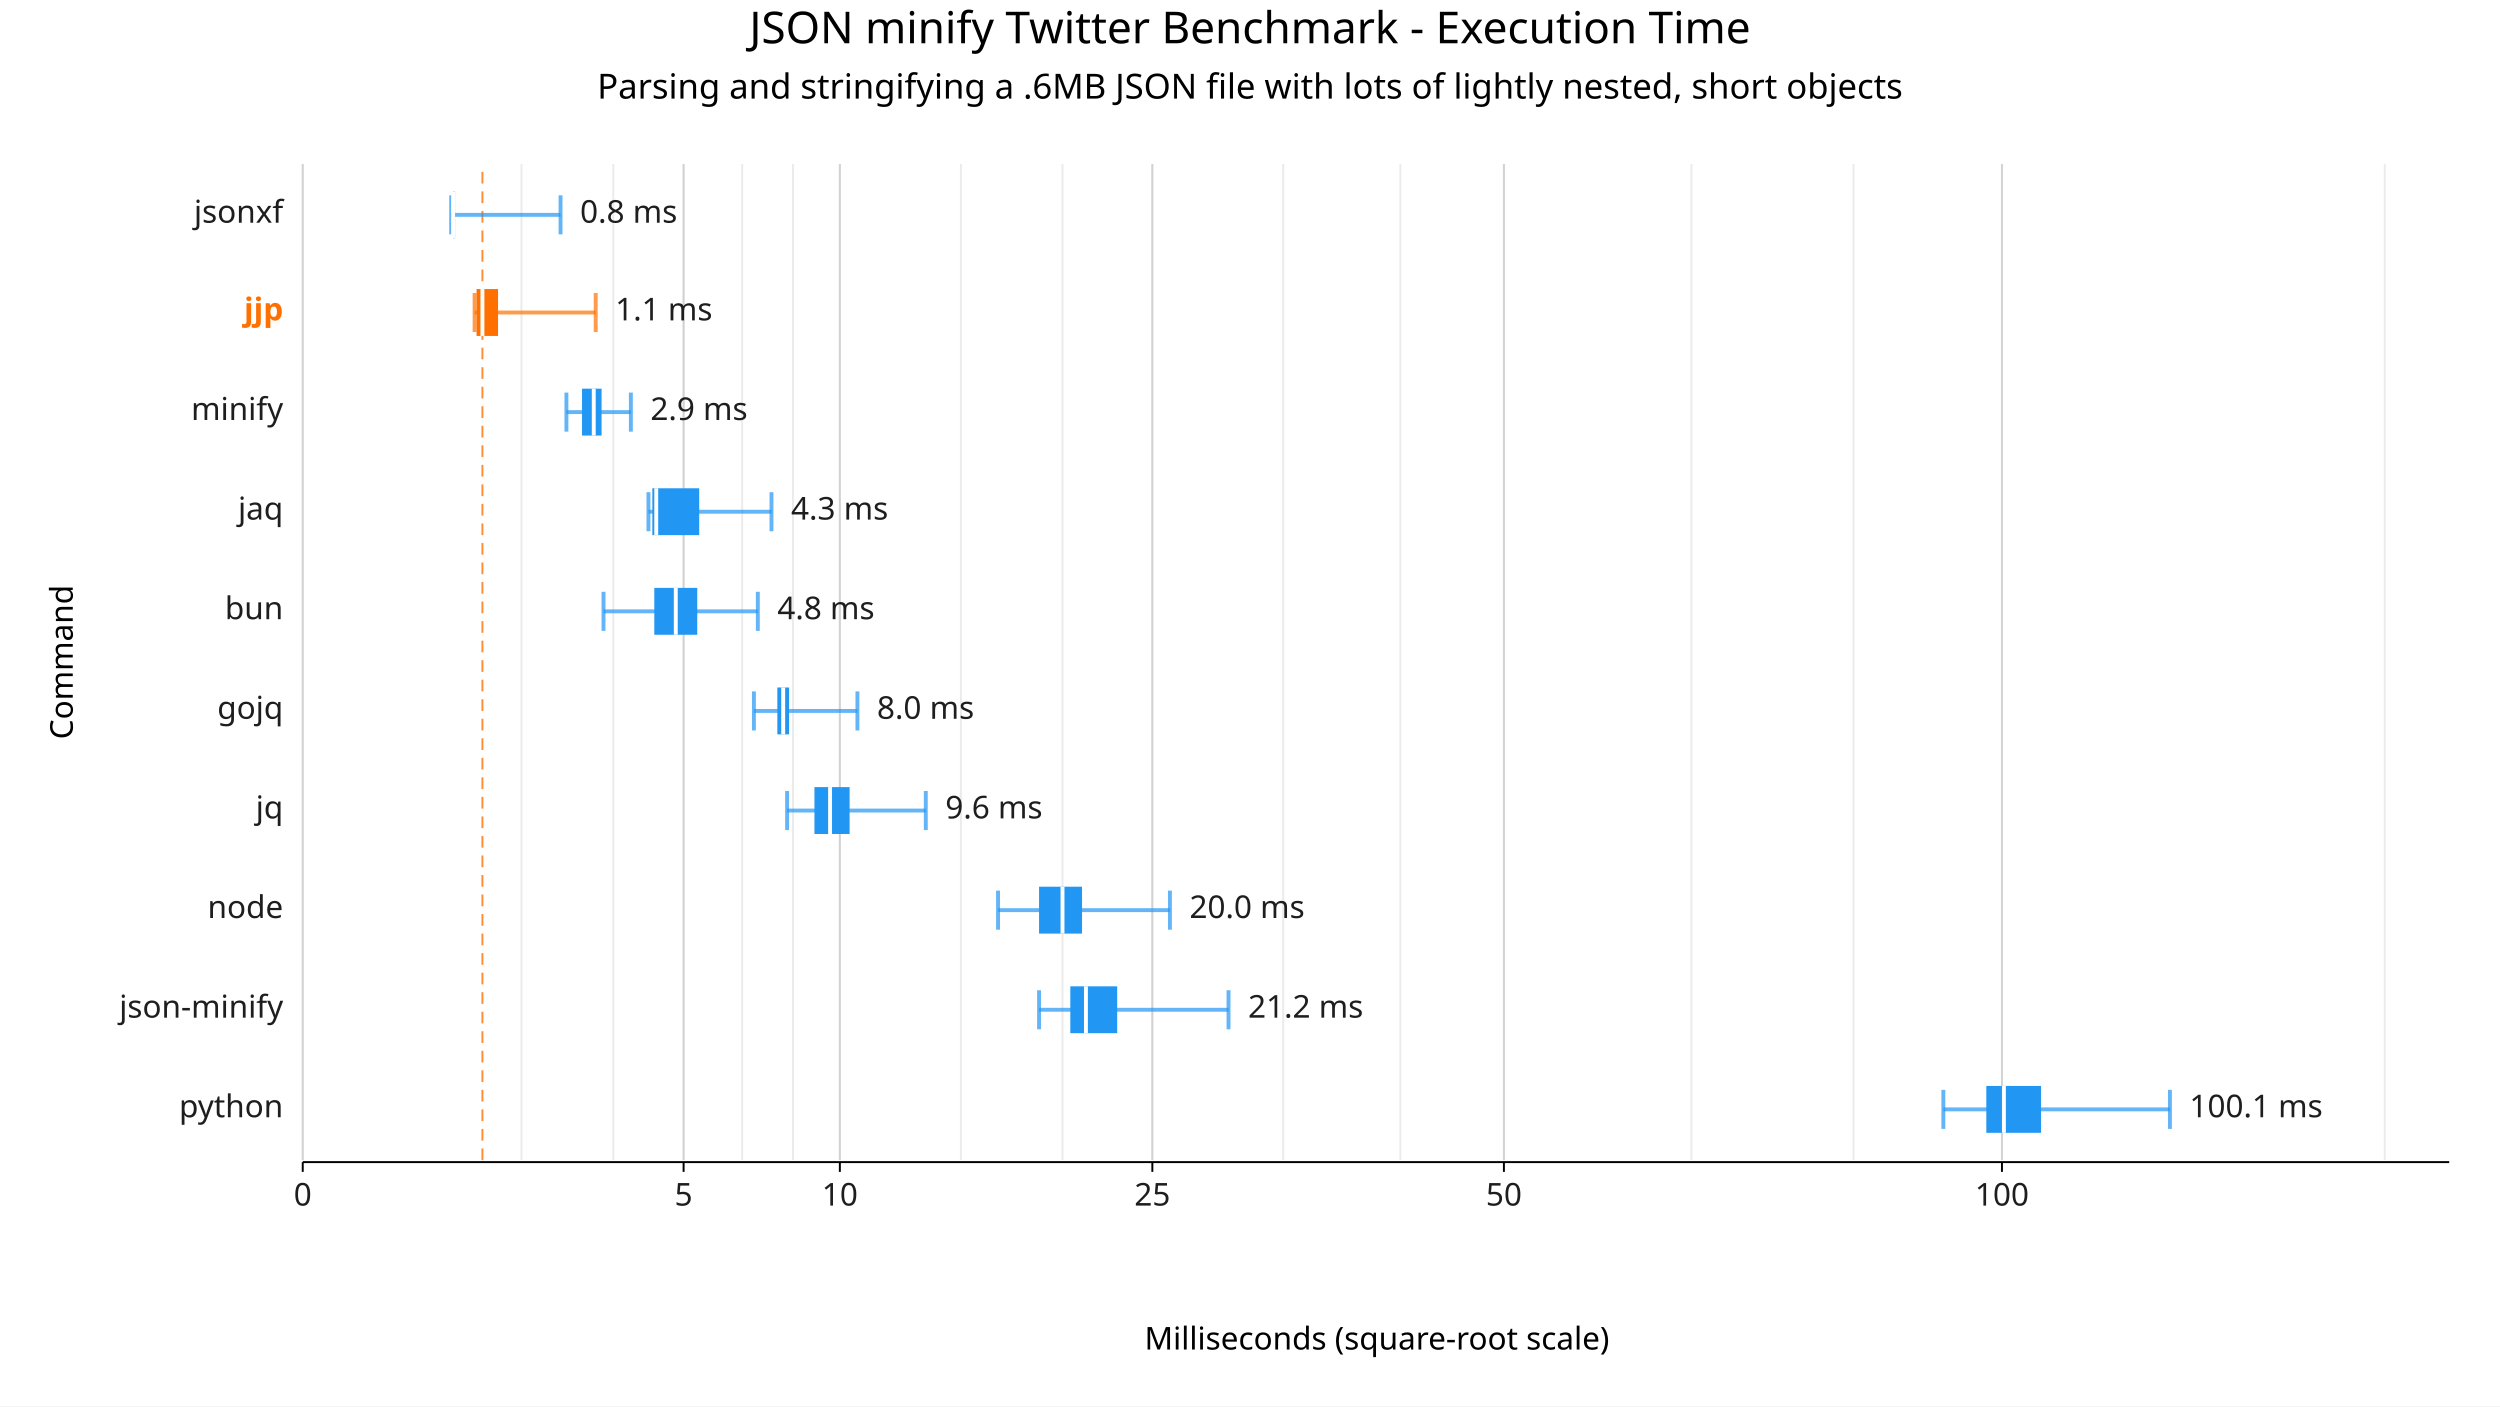
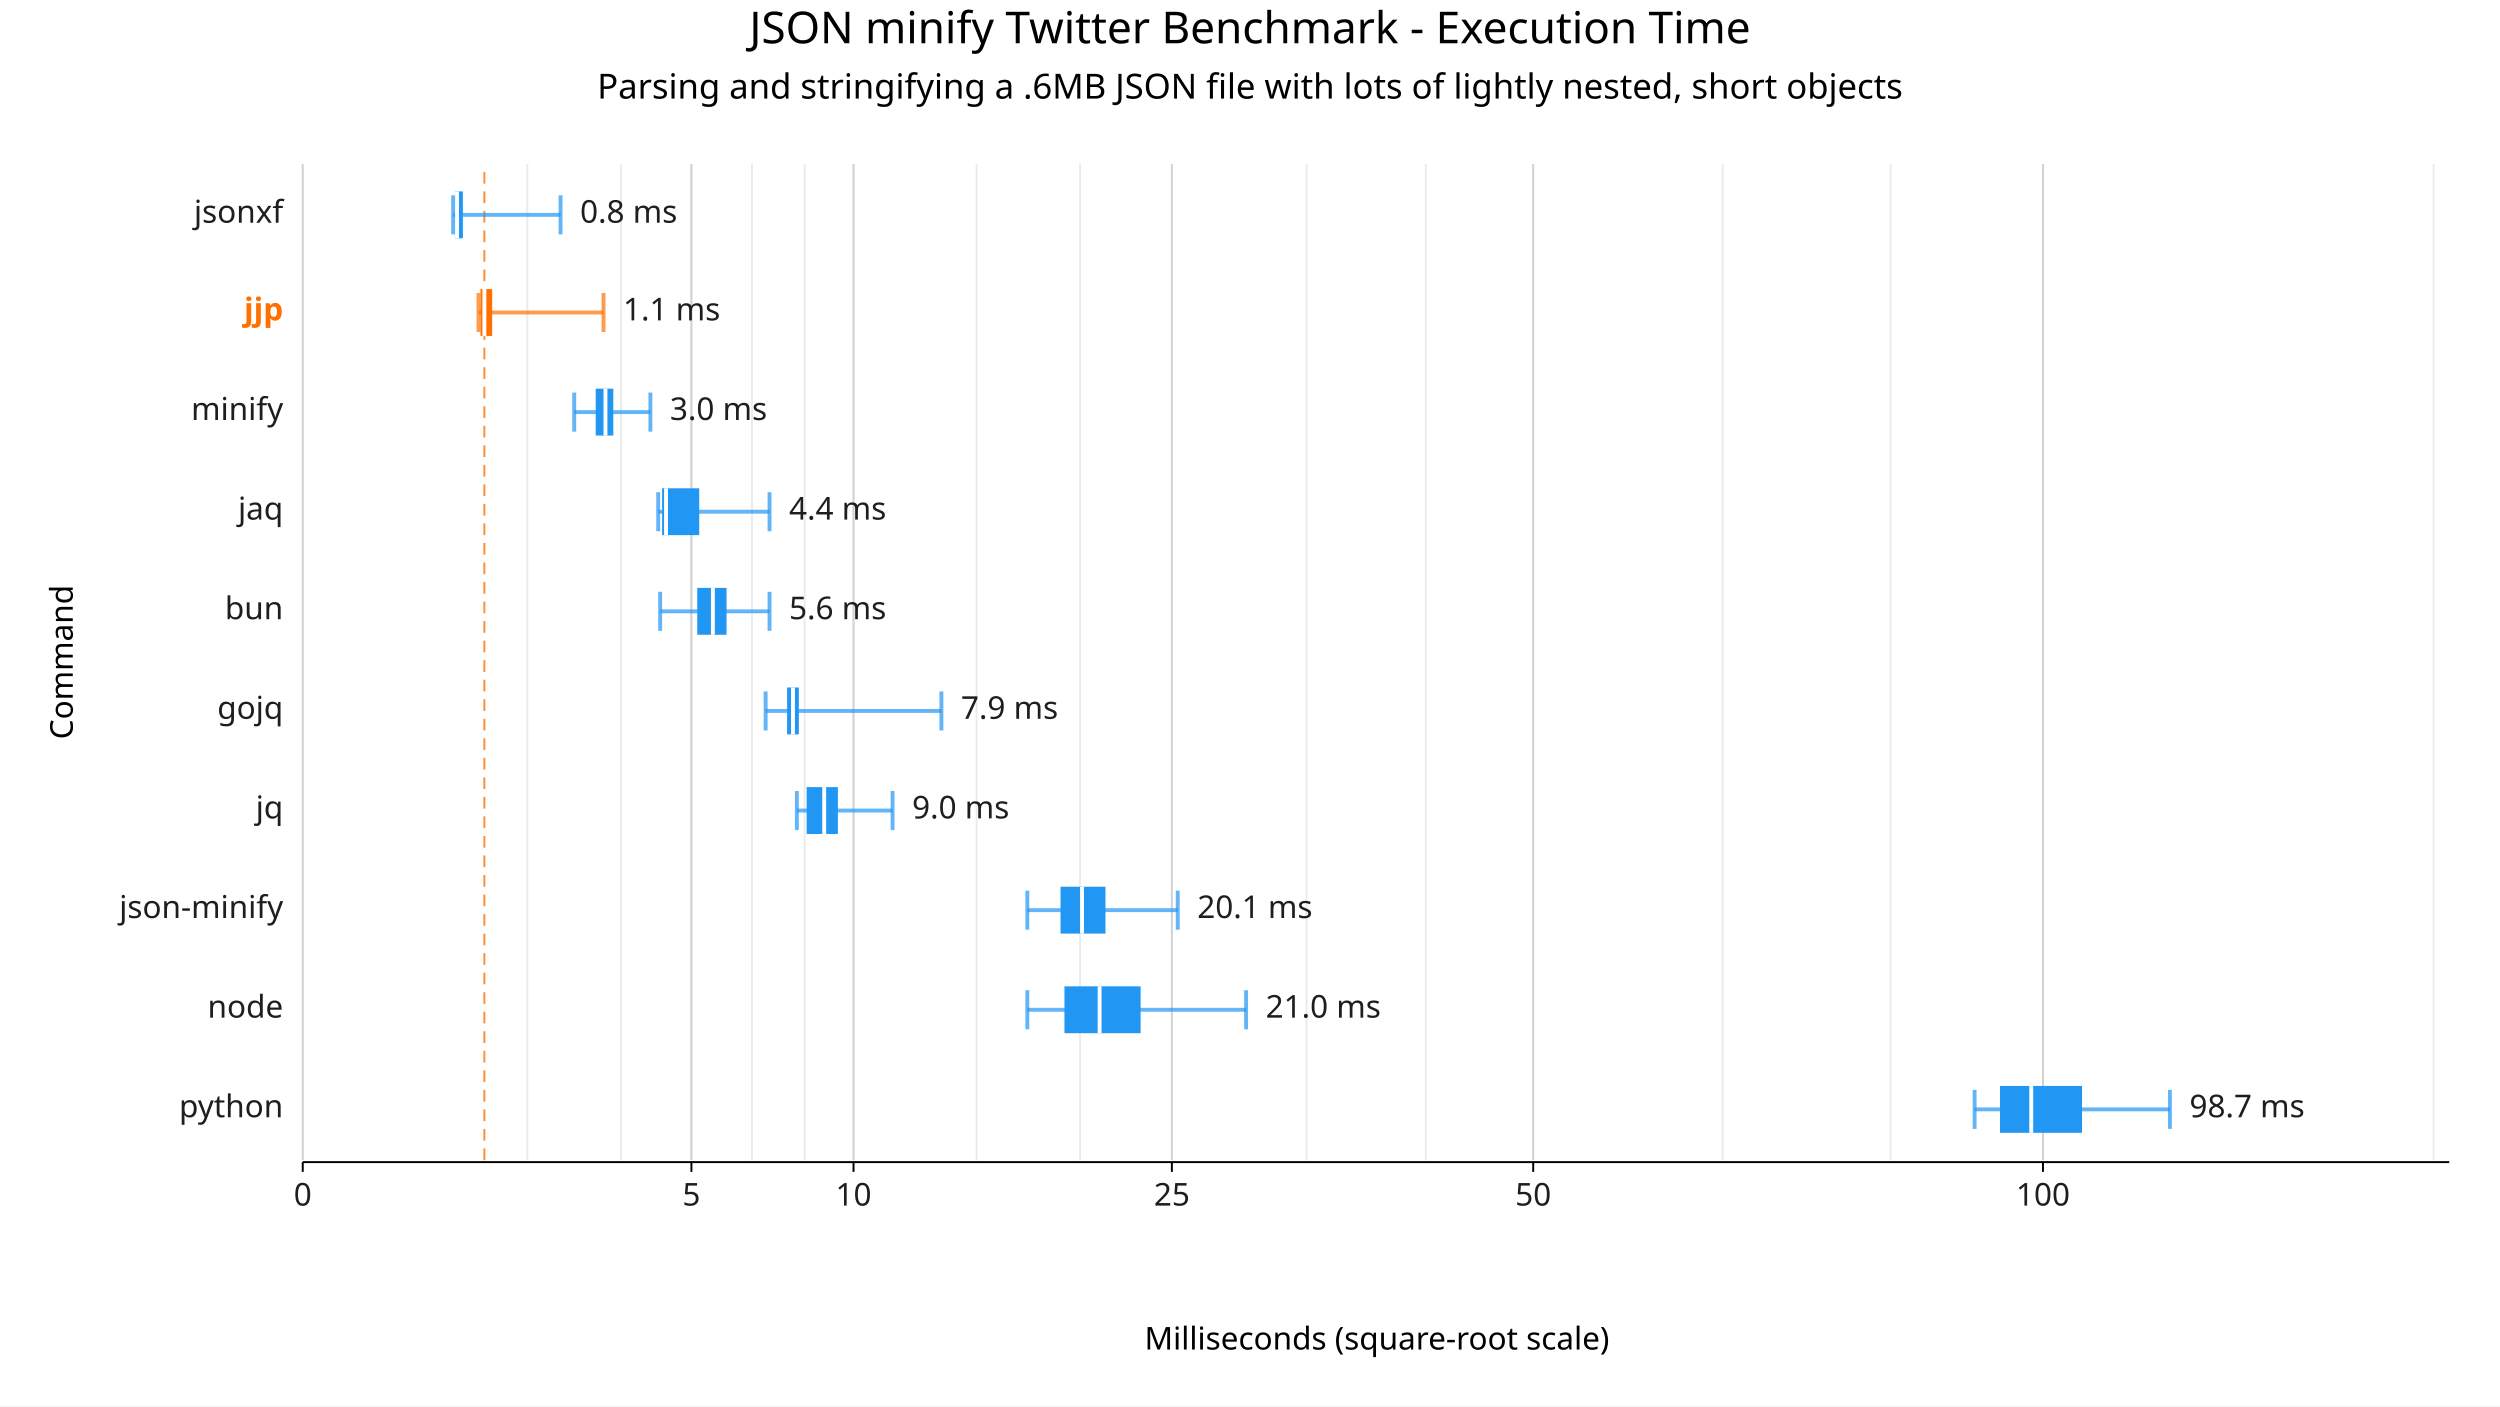
<svg xmlns="http://www.w3.org/2000/svg" width="1280" height="720" viewBox="0 0 1280 720">
  <path fill="#fff" d="M0 0h1280v720H0Z" />
  <text x="640" y="5" fill="#000" dy=".76em" font-family="sans-serif" font-size="22.581px" text-anchor="middle">JSON minify Twitter Benchmark - Execution Time</text>
  <text x="640" y="37" fill="#000" dy=".76em" font-family="sans-serif" font-size="17.742px" text-anchor="middle">Parsing and stringifying a .6MB JSON file with lots of lightly nested, short objects</text>
-   <path stroke="#ebebeb" d="M155 594V84M350 594V84M430 594V84M590 594V84M770 594V84M1025 594V84M267 594V84M314 594V84M380 594V84M406 594V84M492 594V84M544 594V84M657 594V84M717 594V84M866 594V84M949 594V84M1221 594V84" />
+   <path stroke="#ebebeb" d="M155 594V84M354 594V84M437 594V84M600 594V84M785 594V84M1046 594V84M270 594V84M318 594V84M385 594V84M412 594V84M500 594V84M553 594V84M669 594V84M730 594V84M882 594V84M968 594V84M1246 594V84" />
  <text x="25" y="339" fill="#000" dy=".76em" font-family="sans-serif" font-size="16.129px" text-anchor="middle" transform="rotate(270 25 339)">Command</text>
  <text x="705" y="695" fill="#000" dy="-.5ex" font-family="sans-serif" font-size="16.129px" text-anchor="middle">Milliseconds (square-root scale)</text>
-   <path stroke="#d2d2d2" d="M155 594V84M350 594V84M430 594V84M590 594V84M770 594V84M1025 594V84" />
+   <path stroke="#d2d2d2" d="M155 594V84M354 594V84M437 594V84M600 594V84M785 594V84M1046 594V84" />
  <path fill="none" stroke="#000" d="M155 595h1099" />
  <text x="155" y="605" fill="#1e1e1e" dy=".76em" font-family="sans-serif" font-size="16.129px" text-anchor="middle">0</text>
  <path fill="none" stroke="#000" d="M155 595v5" />
-   <text x="350" y="605" fill="#1e1e1e" dy=".76em" font-family="sans-serif" font-size="16.129px" text-anchor="middle">5</text>
-   <path fill="none" stroke="#000" d="M350 595v5" />
-   <text x="430" y="605" fill="#1e1e1e" dy=".76em" font-family="sans-serif" font-size="16.129px" text-anchor="middle">10</text>
-   <path fill="none" stroke="#000" d="M430 595v5" />
-   <text x="590" y="605" fill="#1e1e1e" dy=".76em" font-family="sans-serif" font-size="16.129px" text-anchor="middle">25</text>
-   <path fill="none" stroke="#000" d="M590 595v5" />
-   <text x="770" y="605" fill="#1e1e1e" dy=".76em" font-family="sans-serif" font-size="16.129px" text-anchor="middle">50</text>
-   <path fill="none" stroke="#000" d="M770 595v5" />
-   <text x="1025" y="605" fill="#1e1e1e" dy=".76em" font-family="sans-serif" font-size="16.129px" text-anchor="middle">100</text>
-   <path fill="none" stroke="#000" d="M1025 595v5" />
-   <path fill="none" stroke="#ff7000" d="M247 594v-6M247 584v-6M247 574v-6M247 564v-6M247 554v-6M247 544v-6M247 534v-6M247 524v-6M247 514v-6M247 504v-6M247 494v-6M247 484v-6M247 474v-6M247 464v-6M247 454v-6M247 444v-6M247 434v-6M247 424v-6M247 414v-6M247 404v-6M247 394v-6M247 384v-6M247 374v-6M247 364v-6M247 354v-6M247 344v-6M247 334v-6M247 324v-6M247 314v-6M247 304v-6M247 294v-6M247 284v-6M247 274v-6M247 264v-6M247 254v-6M247 244v-6M247 234v-6M247 224v-6M247 214v-6M247 204v-6M247 194v-6M247 184v-6M247 174v-6M247 164v-6M247 154v-6M247 144v-6M247 134v-6M247 124v-6M247 114v-6M247 104v-6M247 94v-6" opacity=".8" />
-   <path fill="none" stroke="#2196f3" stroke-width="2" d="M995 568h116" opacity=".7" />
-   <path fill="none" stroke="#2196f3" stroke-width="24" d="M1017 568h28" />
-   <path fill="none" stroke="#2196f3" stroke-width="2" d="M995 558v20M1111 558v20" opacity=".7" />
-   <path fill="none" stroke="#fff" stroke-width="2" d="M1026 556v24" />
-   <text x="1121" y="568" fill="#1e1e1e" dy=".5ex" font-family="sans-serif" font-size="16.129px">100.1 ms</text>
+   <text x="354" y="605" fill="#1e1e1e" dy=".76em" font-family="sans-serif" font-size="16.129px" text-anchor="middle">5</text>
+   <path fill="none" stroke="#000" d="M354 595v5" />
+   <text x="437" y="605" fill="#1e1e1e" dy=".76em" font-family="sans-serif" font-size="16.129px" text-anchor="middle">10</text>
+   <path fill="none" stroke="#000" d="M437 595v5" />
+   <text x="600" y="605" fill="#1e1e1e" dy=".76em" font-family="sans-serif" font-size="16.129px" text-anchor="middle">25</text>
+   <path fill="none" stroke="#000" d="M600 595v5" />
+   <text x="785" y="605" fill="#1e1e1e" dy=".76em" font-family="sans-serif" font-size="16.129px" text-anchor="middle">50</text>
+   <path fill="none" stroke="#000" d="M785 595v5" />
+   <text x="1046" y="605" fill="#1e1e1e" dy=".76em" font-family="sans-serif" font-size="16.129px" text-anchor="middle">100</text>
+   <path fill="none" stroke="#000" d="M1046 595v5" />
+   <path fill="none" stroke="#ff7000" d="M248 594v-6M248 584v-6M248 574v-6M248 564v-6M248 554v-6M248 544v-6M248 534v-6M248 524v-6M248 514v-6M248 504v-6M248 494v-6M248 484v-6M248 474v-6M248 464v-6M248 454v-6M248 444v-6M248 434v-6M248 424v-6M248 414v-6M248 404v-6M248 394v-6M248 384v-6M248 374v-6M248 364v-6M248 354v-6M248 344v-6M248 334v-6M248 324v-6M248 314v-6M248 304v-6M248 294v-6M248 284v-6M248 274v-6M248 264v-6M248 254v-6M248 244v-6M248 234v-6M248 224v-6M248 214v-6M248 204v-6M248 194v-6M248 184v-6M248 174v-6M248 164v-6M248 154v-6M248 144v-6M248 134v-6M248 124v-6M248 114v-6M248 104v-6M248 94v-6" opacity=".8" />
+   <path fill="none" stroke="#2196f3" stroke-width="2" d="M1011 568h100" opacity=".7" />
+   <path fill="none" stroke="#2196f3" stroke-width="24" d="M1024 568h42" />
+   <path fill="none" stroke="#2196f3" stroke-width="2" d="M1011 558v20M1111 558v20" opacity=".7" />
+   <path fill="none" stroke="#fff" stroke-width="2" d="M1040 556v24" />
+   <text x="1121" y="568" fill="#1e1e1e" dy=".5ex" font-family="sans-serif" font-size="16.129px">98.7 ms</text>
  <text x="145" y="568" fill="#1e1e1e" dy=".5ex" font-family="sans-serif" font-size="16.129px" text-anchor="end">python</text>
-   <path fill="none" stroke="#2196f3" stroke-width="2" d="M532 517h97" opacity=".7" />
-   <path fill="none" stroke="#2196f3" stroke-width="24" d="M548 517h24" />
-   <path fill="none" stroke="#2196f3" stroke-width="2" d="M532 507v20M629 507v20" opacity=".7" />
-   <path fill="none" stroke="#fff" stroke-width="2" d="M556 505v24" />
-   <text x="639" y="517" fill="#1e1e1e" dy=".5ex" font-family="sans-serif" font-size="16.129px">21.2 ms</text>
-   <text x="145" y="517" fill="#1e1e1e" dy=".5ex" font-family="sans-serif" font-size="16.129px" text-anchor="end">json-minify</text>
-   <path fill="none" stroke="#2196f3" stroke-width="2" d="M511 466h88" opacity=".7" />
-   <path fill="none" stroke="#2196f3" stroke-width="24" d="M532 466h22" />
-   <path fill="none" stroke="#2196f3" stroke-width="2" d="M511 456v20M599 456v20" opacity=".7" />
-   <path fill="none" stroke="#fff" stroke-width="2" d="M544 454v24" />
-   <text x="609" y="466" fill="#1e1e1e" dy=".5ex" font-family="sans-serif" font-size="16.129px">20.0 ms</text>
-   <text x="145" y="466" fill="#1e1e1e" dy=".5ex" font-family="sans-serif" font-size="16.129px" text-anchor="end">node</text>
-   <path fill="none" stroke="#2196f3" stroke-width="2" d="M403 415h71" opacity=".7" />
-   <path fill="none" stroke="#2196f3" stroke-width="24" d="M417 415h18" />
-   <path fill="none" stroke="#2196f3" stroke-width="2" d="M403 405v20M474 405v20" opacity=".7" />
-   <path fill="none" stroke="#fff" stroke-width="2" d="M425 403v24" />
-   <text x="484" y="415" fill="#1e1e1e" dy=".5ex" font-family="sans-serif" font-size="16.129px">9.6 ms</text>
+   <path fill="none" stroke="#2196f3" stroke-width="2" d="M526 517h112" opacity=".7" />
+   <path fill="none" stroke="#2196f3" stroke-width="24" d="M545 517h39" />
+   <path fill="none" stroke="#2196f3" stroke-width="2" d="M526 507v20M638 507v20" opacity=".7" />
+   <path fill="none" stroke="#fff" stroke-width="2" d="M563 505v24" />
+   <text x="648" y="517" fill="#1e1e1e" dy=".5ex" font-family="sans-serif" font-size="16.129px">21.0 ms</text>
+   <text x="145" y="517" fill="#1e1e1e" dy=".5ex" font-family="sans-serif" font-size="16.129px" text-anchor="end">node</text>
+   <path fill="none" stroke="#2196f3" stroke-width="2" d="M526 466h77" opacity=".7" />
+   <path fill="none" stroke="#2196f3" stroke-width="24" d="M543 466h23" />
+   <path fill="none" stroke="#2196f3" stroke-width="2" d="M526 456v20M603 456v20" opacity=".7" />
+   <path fill="none" stroke="#fff" stroke-width="2" d="M554 454v24" />
+   <text x="613" y="466" fill="#1e1e1e" dy=".5ex" font-family="sans-serif" font-size="16.129px">20.1 ms</text>
+   <text x="145" y="466" fill="#1e1e1e" dy=".5ex" font-family="sans-serif" font-size="16.129px" text-anchor="end">json-minify</text>
+   <path fill="none" stroke="#2196f3" stroke-width="2" d="M408 415h49" opacity=".7" />
+   <path fill="none" stroke="#2196f3" stroke-width="24" d="M413 415h16" />
+   <path fill="none" stroke="#2196f3" stroke-width="2" d="M408 405v20M457 405v20" opacity=".7" />
+   <path fill="none" stroke="#fff" stroke-width="2" d="M422 403v24" />
+   <text x="467" y="415" fill="#1e1e1e" dy=".5ex" font-family="sans-serif" font-size="16.129px">9.0 ms</text>
  <text x="145" y="415" fill="#1e1e1e" dy=".5ex" font-family="sans-serif" font-size="16.129px" text-anchor="end">jq</text>
-   <path fill="none" stroke="#2196f3" stroke-width="2" d="M386 364h53" opacity=".7" />
-   <path fill="none" stroke="#2196f3" stroke-width="24" d="M398 364h6" />
-   <path fill="none" stroke="#2196f3" stroke-width="2" d="M386 354v20M439 354v20" opacity=".7" />
-   <path fill="none" stroke="#fff" stroke-width="2" d="M401 352v24" />
-   <text x="449" y="364" fill="#1e1e1e" dy=".5ex" font-family="sans-serif" font-size="16.129px">8.0 ms</text>
+   <path fill="none" stroke="#2196f3" stroke-width="2" d="M392 364h90" opacity=".7" />
+   <path fill="none" stroke="#2196f3" stroke-width="24" d="M403 364h6" />
+   <path fill="none" stroke="#2196f3" stroke-width="2" d="M392 354v20M482 354v20" opacity=".7" />
+   <path fill="none" stroke="#fff" stroke-width="2" d="M406 352v24" />
+   <text x="492" y="364" fill="#1e1e1e" dy=".5ex" font-family="sans-serif" font-size="16.129px">7.9 ms</text>
  <text x="145" y="364" fill="#1e1e1e" dy=".5ex" font-family="sans-serif" font-size="16.129px" text-anchor="end">gojq</text>
-   <path fill="none" stroke="#2196f3" stroke-width="2" d="M309 313h79" opacity=".7" />
-   <path fill="none" stroke="#2196f3" stroke-width="24" d="M335 313h22" />
-   <path fill="none" stroke="#2196f3" stroke-width="2" d="M309 303v20M388 303v20" opacity=".7" />
-   <path fill="none" stroke="#fff" stroke-width="2" d="M346 301v24" />
-   <text x="398" y="313" fill="#1e1e1e" dy=".5ex" font-family="sans-serif" font-size="16.129px">4.8 ms</text>
+   <path fill="none" stroke="#2196f3" stroke-width="2" d="M338 313h56" opacity=".7" />
+   <path fill="none" stroke="#2196f3" stroke-width="24" d="M357 313h15" />
+   <path fill="none" stroke="#2196f3" stroke-width="2" d="M338 303v20M394 303v20" opacity=".7" />
+   <path fill="none" stroke="#fff" stroke-width="2" d="M365 301v24" />
+   <text x="404" y="313" fill="#1e1e1e" dy=".5ex" font-family="sans-serif" font-size="16.129px">5.6 ms</text>
  <text x="145" y="313" fill="#1e1e1e" dy=".5ex" font-family="sans-serif" font-size="16.129px" text-anchor="end">bun</text>
-   <path fill="none" stroke="#2196f3" stroke-width="2" d="M332 262h63" opacity=".7" />
-   <path fill="none" stroke="#2196f3" stroke-width="24" d="M334 262h24" />
-   <path fill="none" stroke="#2196f3" stroke-width="2" d="M332 252v20M395 252v20" opacity=".7" />
-   <path fill="none" stroke="#fff" stroke-width="2" d="M336 250v24" />
-   <text x="405" y="262" fill="#1e1e1e" dy=".5ex" font-family="sans-serif" font-size="16.129px">4.3 ms</text>
+   <path fill="none" stroke="#2196f3" stroke-width="2" d="M337 262h57" opacity=".7" />
+   <path fill="none" stroke="#2196f3" stroke-width="24" d="M339 262h19" />
+   <path fill="none" stroke="#2196f3" stroke-width="2" d="M337 252v20M394 252v20" opacity=".7" />
+   <path fill="none" stroke="#fff" stroke-width="2" d="M341 250v24" />
+   <text x="404" y="262" fill="#1e1e1e" dy=".5ex" font-family="sans-serif" font-size="16.129px">4.4 ms</text>
  <text x="145" y="262" fill="#1e1e1e" dy=".5ex" font-family="sans-serif" font-size="16.129px" text-anchor="end">jaq</text>
-   <path fill="none" stroke="#2196f3" stroke-width="2" d="M290 211h33" opacity=".7" />
-   <path fill="none" stroke="#2196f3" stroke-width="24" d="M298 211h10" />
-   <path fill="none" stroke="#2196f3" stroke-width="2" d="M290 201v20M323 201v20" opacity=".7" />
-   <path fill="none" stroke="#fff" stroke-width="2" d="M304 199v24" />
-   <text x="333" y="211" fill="#1e1e1e" dy=".5ex" font-family="sans-serif" font-size="16.129px">2.9 ms</text>
+   <path fill="none" stroke="#2196f3" stroke-width="2" d="M294 211h39" opacity=".7" />
+   <path fill="none" stroke="#2196f3" stroke-width="24" d="M305 211h9" />
+   <path fill="none" stroke="#2196f3" stroke-width="2" d="M294 201v20M333 201v20" opacity=".7" />
+   <path fill="none" stroke="#fff" stroke-width="2" d="M310 199v24" />
+   <text x="343" y="211" fill="#1e1e1e" dy=".5ex" font-family="sans-serif" font-size="16.129px">3.0 ms</text>
  <text x="145" y="211" fill="#1e1e1e" dy=".5ex" font-family="sans-serif" font-size="16.129px" text-anchor="end">minify</text>
-   <path fill="none" stroke="#ff7000" stroke-width="2" d="M243 160h62" opacity=".7" />
-   <path fill="none" stroke="#ff7000" stroke-width="24" d="M244 160h11" />
-   <path fill="none" stroke="#ff7000" stroke-width="2" d="M243 150v20M305 150v20" opacity=".7" />
-   <path fill="none" stroke="#fff" stroke-width="2" d="M247 148v24" />
-   <text x="315" y="160" fill="#1e1e1e" dy=".5ex" font-family="sans-serif" font-size="16.129px">1.1 ms</text>
+   <path fill="none" stroke="#ff7000" stroke-width="2" d="M245 160h64" opacity=".7" />
+   <path fill="none" stroke="#ff7000" stroke-width="24" d="M246 160h6" />
+   <path fill="none" stroke="#ff7000" stroke-width="2" d="M245 150v20M309 150v20" opacity=".7" />
+   <path fill="none" stroke="#fff" stroke-width="2" d="M248 148v24" />
+   <text x="319" y="160" fill="#1e1e1e" dy=".5ex" font-family="sans-serif" font-size="16.129px">1.1 ms</text>
  <text x="145" y="160" fill="#ff7000" dy=".5ex" font-family="sans-serif" font-size="16.129px" font-weight="700" text-anchor="end">jjp</text>
-   <path fill="none" stroke="#2196f3" stroke-width="2" d="M231 110h56" opacity=".7" />
-   <path fill="none" stroke="#2196f3" stroke-width="24" d="M232 110h1" />
-   <path fill="none" stroke="#2196f3" stroke-width="2" d="M231 100v20M287 100v20" opacity=".7" />
-   <path fill="none" stroke="#fff" stroke-width="2" d="M232 98v24" />
+   <path fill="none" stroke="#2196f3" stroke-width="2" d="M232 110h55" opacity=".7" />
+   <path fill="none" stroke="#2196f3" stroke-width="24" d="M233 110h4" />
+   <path fill="none" stroke="#2196f3" stroke-width="2" d="M232 100v20M287 100v20" opacity=".7" />
+   <path fill="none" stroke="#fff" stroke-width="2" d="M234 98v24" />
  <text x="297" y="110" fill="#1e1e1e" dy=".5ex" font-family="sans-serif" font-size="16.129px">0.8 ms</text>
  <text x="145" y="110" fill="#1e1e1e" dy=".5ex" font-family="sans-serif" font-size="16.129px" text-anchor="end">jsonxf</text>
</svg>
